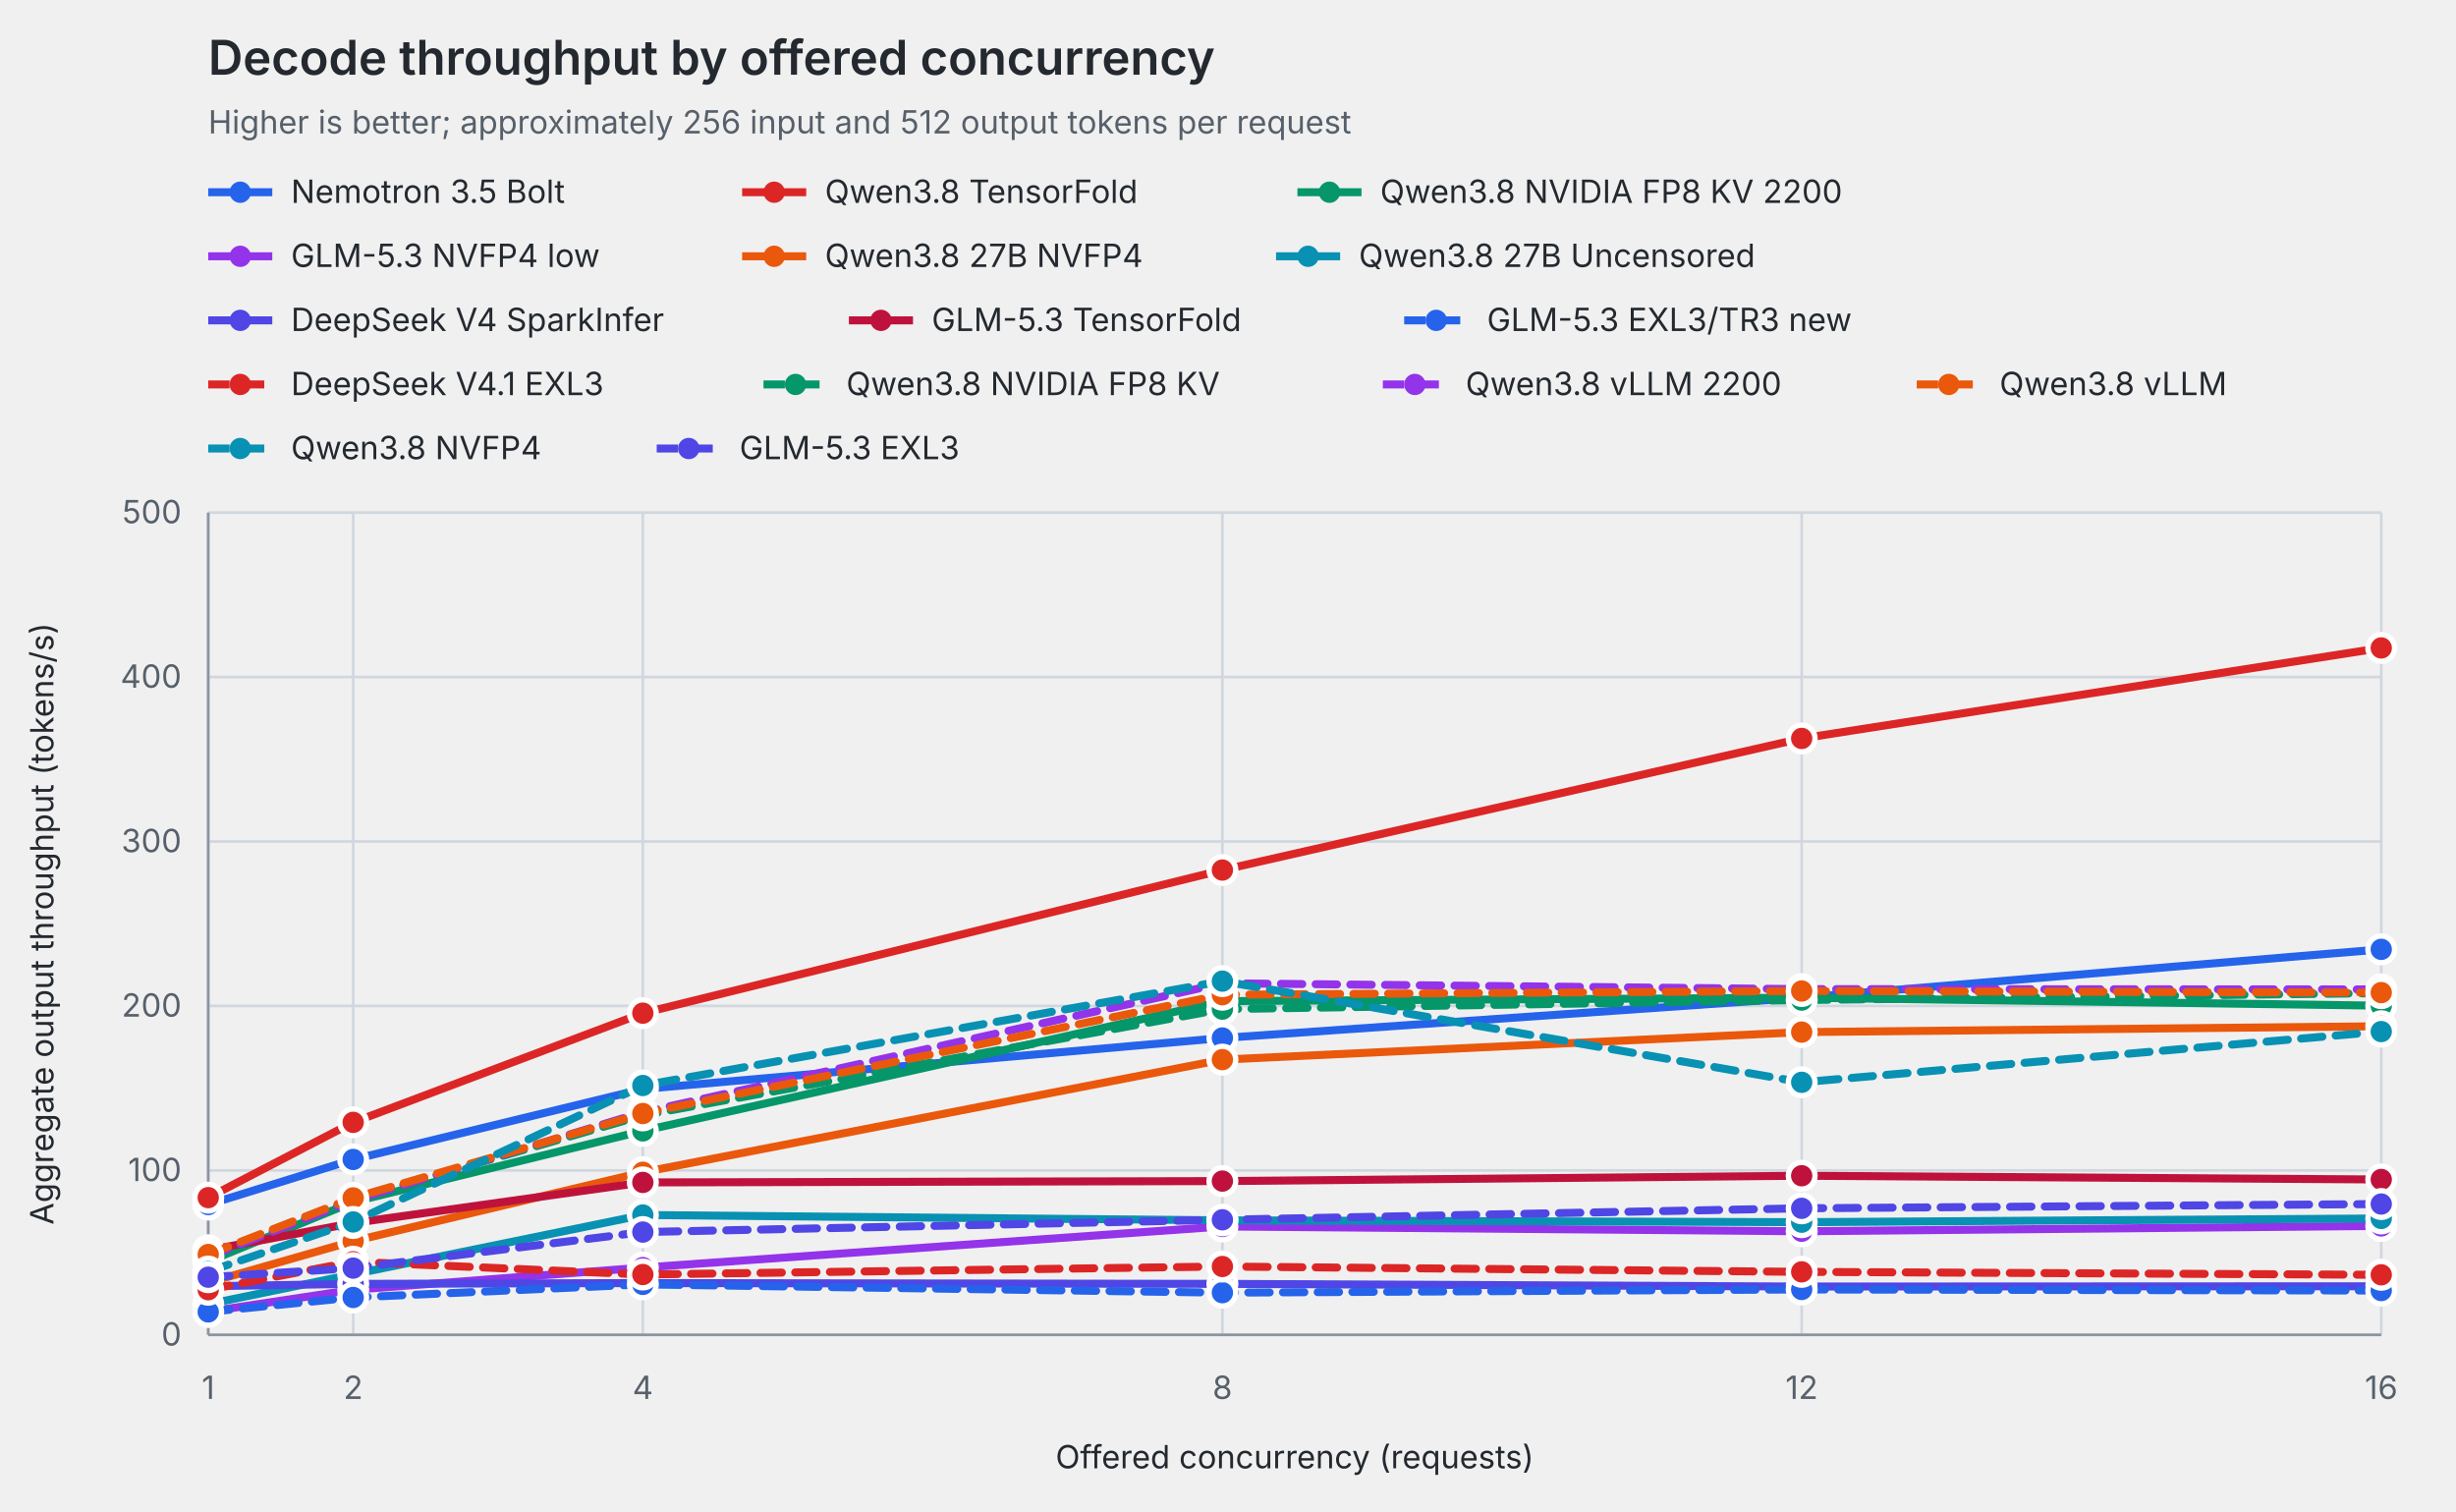
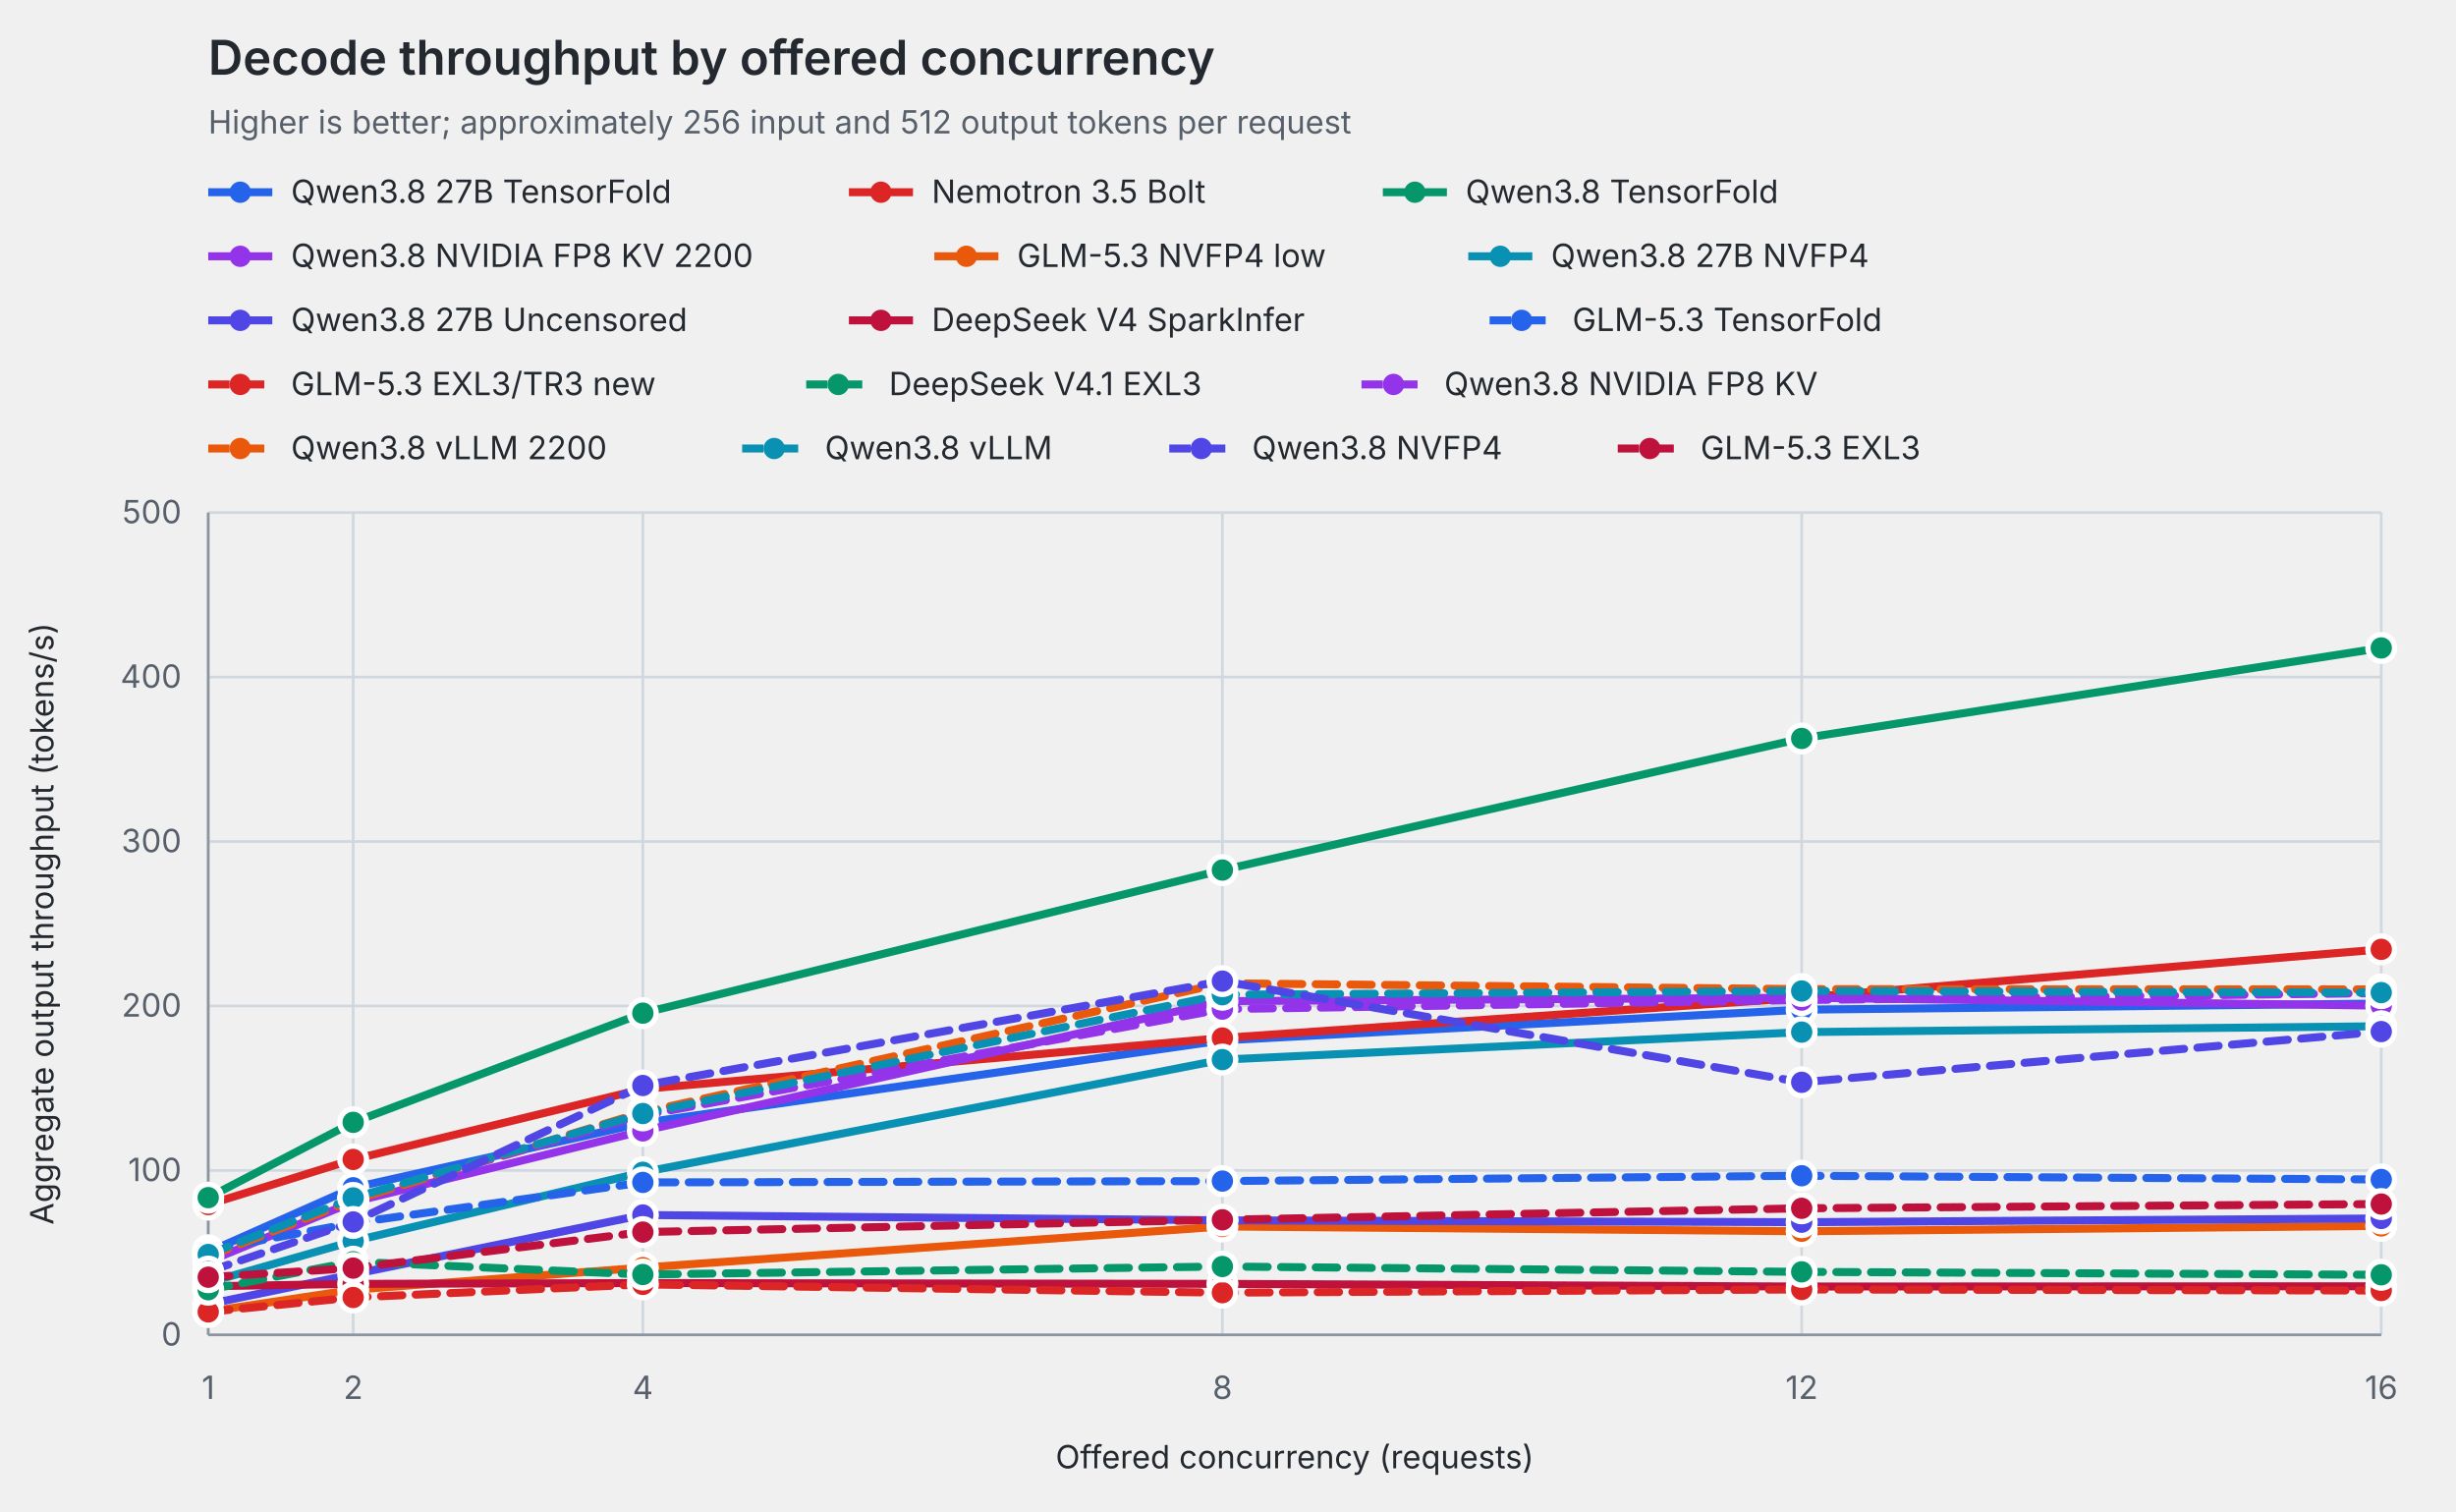
<svg xmlns="http://www.w3.org/2000/svg" width="920" height="566" viewBox="0 0 920 566" role="img" aria-labelledby="title desc">
  <style>
    :root { color-scheme: light dark; }
    text { font-family: ui-sans-serif, system-ui, -apple-system, BlinkMacSystemFont, "Segoe UI", sans-serif; fill: #24292f; font-size: 12px; }
    .title { font-size: 18px; font-weight: 600; }
    .subtitle, .tick { fill: #57606a; }
    .grid { stroke: #d0d7de; stroke-width: 1; }
    .axis { stroke: #8c959f; stroke-width: 1; }
    .series { fill: none; stroke-width: 3; stroke-linejoin: round; stroke-linecap: round; }
    .marker { stroke: #ffffff; stroke-width: 2; }
    @media (prefers-color-scheme: dark) {
      text { fill: #f0f6fc; }
      .subtitle, .tick { fill: #8c959f; }
      .grid { stroke: #30363d; }
      .axis { stroke: #6e7681; }
      .marker { stroke: #0d1117; }
    }
  </style>
  <text class="title" x="78" y="28">Decode throughput by offered concurrency</text>
  <text class="subtitle" x="78" y="50">Higher is better; approximately 256 input and 512 output tokens per request</text>
  <line x1="78" y1="72" x2="102" y2="72" stroke="#2563eb" stroke-width="3" stroke-dasharray="" />
  <circle cx="90" cy="72" r="4" fill="#2563eb" />
-   <text x="109" y="76">Nemotron 3.5 Bolt</text>
-   <line x1="278" y1="72" x2="302" y2="72" stroke="#dc2626" stroke-width="3" stroke-dasharray="" />
-   <circle cx="290" cy="72" r="4" fill="#dc2626" />
-   <text x="309" y="76">Qwen3.8 TensorFold</text>
-   <line x1="486" y1="72" x2="510" y2="72" stroke="#059669" stroke-width="3" stroke-dasharray="" />
-   <circle cx="498" cy="72" r="4" fill="#059669" />
-   <text x="517" y="76">Qwen3.8 NVIDIA FP8 KV 2200</text>
+   <text x="109" y="76">Qwen3.8 27B TensorFold</text>
+   <line x1="318" y1="72" x2="342" y2="72" stroke="#dc2626" stroke-width="3" stroke-dasharray="" />
+   <circle cx="330" cy="72" r="4" fill="#dc2626" />
+   <text x="349" y="76">Nemotron 3.5 Bolt</text>
+   <line x1="518" y1="72" x2="542" y2="72" stroke="#059669" stroke-width="3" stroke-dasharray="" />
+   <circle cx="530" cy="72" r="4" fill="#059669" />
+   <text x="549" y="76">Qwen3.8 TensorFold</text>
  <line x1="78" y1="96" x2="102" y2="96" stroke="#9333ea" stroke-width="3" stroke-dasharray="" />
  <circle cx="90" cy="96" r="4" fill="#9333ea" />
-   <text x="109" y="100">GLM-5.3 NVFP4 low</text>
-   <line x1="278" y1="96" x2="302" y2="96" stroke="#ea580c" stroke-width="3" stroke-dasharray="" />
-   <circle cx="290" cy="96" r="4" fill="#ea580c" />
-   <text x="309" y="100">Qwen3.8 27B NVFP4</text>
-   <line x1="478" y1="96" x2="502" y2="96" stroke="#0891b2" stroke-width="3" stroke-dasharray="" />
-   <circle cx="490" cy="96" r="4" fill="#0891b2" />
-   <text x="509" y="100">Qwen3.8 27B Uncensored</text>
+   <text x="109" y="100">Qwen3.8 NVIDIA FP8 KV 2200</text>
+   <line x1="350" y1="96" x2="374" y2="96" stroke="#ea580c" stroke-width="3" stroke-dasharray="" />
+   <circle cx="362" cy="96" r="4" fill="#ea580c" />
+   <text x="381" y="100">GLM-5.3 NVFP4 low</text>
+   <line x1="550" y1="96" x2="574" y2="96" stroke="#0891b2" stroke-width="3" stroke-dasharray="" />
+   <circle cx="562" cy="96" r="4" fill="#0891b2" />
+   <text x="581" y="100">Qwen3.8 27B NVFP4</text>
  <line x1="78" y1="120" x2="102" y2="120" stroke="#4f46e5" stroke-width="3" stroke-dasharray="" />
  <circle cx="90" cy="120" r="4" fill="#4f46e5" />
-   <text x="109" y="124">DeepSeek V4 SparkInfer</text>
+   <text x="109" y="124">Qwen3.8 27B Uncensored</text>
  <line x1="318" y1="120" x2="342" y2="120" stroke="#be123c" stroke-width="3" stroke-dasharray="" />
  <circle cx="330" cy="120" r="4" fill="#be123c" />
-   <text x="349" y="124">GLM-5.3 TensorFold</text>
-   <line x1="526" y1="120" x2="550" y2="120" stroke="#2563eb" stroke-width="3" stroke-dasharray="8 5" />
-   <circle cx="538" cy="120" r="4" fill="#2563eb" />
-   <text x="557" y="124">GLM-5.3 EXL3/TR3 new</text>
+   <text x="349" y="124">DeepSeek V4 SparkInfer</text>
+   <line x1="558" y1="120" x2="582" y2="120" stroke="#2563eb" stroke-width="3" stroke-dasharray="8 5" />
+   <circle cx="570" cy="120" r="4" fill="#2563eb" />
+   <text x="589" y="124">GLM-5.3 TensorFold</text>
  <line x1="78" y1="144" x2="102" y2="144" stroke="#dc2626" stroke-width="3" stroke-dasharray="8 5" />
  <circle cx="90" cy="144" r="4" fill="#dc2626" />
-   <text x="109" y="148">DeepSeek V4.1 EXL3</text>
-   <line x1="286" y1="144" x2="310" y2="144" stroke="#059669" stroke-width="3" stroke-dasharray="8 5" />
-   <circle cx="298" cy="144" r="4" fill="#059669" />
-   <text x="317" y="148">Qwen3.8 NVIDIA FP8 KV</text>
-   <line x1="518" y1="144" x2="542" y2="144" stroke="#9333ea" stroke-width="3" stroke-dasharray="8 5" />
-   <circle cx="530" cy="144" r="4" fill="#9333ea" />
-   <text x="549" y="148">Qwen3.8 vLLM 2200</text>
-   <line x1="718" y1="144" x2="742" y2="144" stroke="#ea580c" stroke-width="3" stroke-dasharray="8 5" />
-   <circle cx="730" cy="144" r="4" fill="#ea580c" />
-   <text x="749" y="148">Qwen3.8 vLLM</text>
-   <line x1="78" y1="168" x2="102" y2="168" stroke="#0891b2" stroke-width="3" stroke-dasharray="8 5" />
-   <circle cx="90" cy="168" r="4" fill="#0891b2" />
-   <text x="109" y="172">Qwen3.8 NVFP4</text>
-   <line x1="246" y1="168" x2="270" y2="168" stroke="#4f46e5" stroke-width="3" stroke-dasharray="8 5" />
-   <circle cx="258" cy="168" r="4" fill="#4f46e5" />
-   <text x="277" y="172">GLM-5.3 EXL3</text>
+   <text x="109" y="148">GLM-5.3 EXL3/TR3 new</text>
+   <line x1="302" y1="144" x2="326" y2="144" stroke="#059669" stroke-width="3" stroke-dasharray="8 5" />
+   <circle cx="314" cy="144" r="4" fill="#059669" />
+   <text x="333" y="148">DeepSeek V4.1 EXL3</text>
+   <line x1="510" y1="144" x2="534" y2="144" stroke="#9333ea" stroke-width="3" stroke-dasharray="8 5" />
+   <circle cx="522" cy="144" r="4" fill="#9333ea" />
+   <text x="541" y="148">Qwen3.8 NVIDIA FP8 KV</text>
+   <line x1="78" y1="168" x2="102" y2="168" stroke="#ea580c" stroke-width="3" stroke-dasharray="8 5" />
+   <circle cx="90" cy="168" r="4" fill="#ea580c" />
+   <text x="109" y="172">Qwen3.8 vLLM 2200</text>
+   <line x1="278" y1="168" x2="302" y2="168" stroke="#0891b2" stroke-width="3" stroke-dasharray="8 5" />
+   <circle cx="290" cy="168" r="4" fill="#0891b2" />
+   <text x="309" y="172">Qwen3.8 vLLM</text>
+   <line x1="438" y1="168" x2="462" y2="168" stroke="#4f46e5" stroke-width="3" stroke-dasharray="8 5" />
+   <circle cx="450" cy="168" r="4" fill="#4f46e5" />
+   <text x="469" y="172">Qwen3.8 NVFP4</text>
+   <line x1="606" y1="168" x2="630" y2="168" stroke="#be123c" stroke-width="3" stroke-dasharray="8 5" />
+   <circle cx="618" cy="168" r="4" fill="#be123c" />
+   <text x="637" y="172">GLM-5.3 EXL3</text>
  <line class="grid" x1="78" y1="500.0" x2="892" y2="500.0" />
  <text class="tick" x="68" y="504.0" text-anchor="end">0</text>
  <line class="grid" x1="78" y1="438.4" x2="892" y2="438.4" />
  <text class="tick" x="68" y="442.4" text-anchor="end">100</text>
  <line class="grid" x1="78" y1="376.8" x2="892" y2="376.8" />
  <text class="tick" x="68" y="380.8" text-anchor="end">200</text>
  <line class="grid" x1="78" y1="315.2" x2="892" y2="315.2" />
  <text class="tick" x="68" y="319.2" text-anchor="end">300</text>
  <line class="grid" x1="78" y1="253.6" x2="892" y2="253.6" />
  <text class="tick" x="68" y="257.6" text-anchor="end">400</text>
  <line class="grid" x1="78" y1="192.0" x2="892" y2="192.0" />
  <text class="tick" x="68" y="196.0" text-anchor="end">500</text>
  <line class="grid" x1="78.0" y1="192" x2="78.0" y2="500" />
  <text class="tick" x="78.0" y="524" text-anchor="middle">1</text>
  <line class="grid" x1="132.3" y1="192" x2="132.3" y2="500" />
  <text class="tick" x="132.3" y="524" text-anchor="middle">2</text>
  <line class="grid" x1="240.8" y1="192" x2="240.8" y2="500" />
  <text class="tick" x="240.8" y="524" text-anchor="middle">4</text>
  <line class="grid" x1="457.9" y1="192" x2="457.9" y2="500" />
  <text class="tick" x="457.9" y="524" text-anchor="middle">8</text>
  <line class="grid" x1="674.9" y1="192" x2="674.9" y2="500" />
  <text class="tick" x="674.9" y="524" text-anchor="middle">12</text>
  <line class="grid" x1="892.0" y1="192" x2="892.0" y2="500" />
  <text class="tick" x="892.0" y="524" text-anchor="middle">16</text>
  <line class="axis" x1="78" y1="500" x2="892" y2="500" />
  <line class="axis" x1="78" y1="192" x2="78" y2="500" />
  <text x="485.0" y="550" text-anchor="middle">Offered concurrency (requests)</text>
  <text transform="translate(20 346.0) rotate(-90)" text-anchor="middle">Aggregate output throughput (tokens/s)</text>
-   <path class="series" d="M 78.0 451.2 L 132.3 434.3 L 240.8 407.9 L 457.9 388.8 L 674.9 373.7 L 892.0 355.6" stroke="#2563eb" stroke-dasharray="" />
-   <circle class="marker" cx="78.0" cy="451.2" r="5" fill="#2563eb" />
-   <circle class="marker" cx="132.3" cy="434.3" r="5" fill="#2563eb" />
-   <circle class="marker" cx="240.8" cy="407.9" r="5" fill="#2563eb" />
-   <circle class="marker" cx="457.9" cy="388.8" r="5" fill="#2563eb" />
-   <circle class="marker" cx="674.9" cy="373.7" r="5" fill="#2563eb" />
-   <circle class="marker" cx="892.0" cy="355.6" r="5" fill="#2563eb" />
-   <path class="series" d="M 78.0 448.6 L 132.3 420.4 L 240.8 379.5 L 457.9 325.9 L 674.9 276.6 L 892.0 242.7" stroke="#dc2626" stroke-dasharray="" />
-   <circle class="marker" cx="78.0" cy="448.6" r="5" fill="#dc2626" />
-   <circle class="marker" cx="132.3" cy="420.4" r="5" fill="#dc2626" />
-   <circle class="marker" cx="240.8" cy="379.5" r="5" fill="#dc2626" />
-   <circle class="marker" cx="457.9" cy="325.9" r="5" fill="#dc2626" />
-   <circle class="marker" cx="674.9" cy="276.6" r="5" fill="#dc2626" />
-   <circle class="marker" cx="892.0" cy="242.7" r="5" fill="#dc2626" />
-   <path class="series" d="M 78.0 472.5 L 132.3 450.2 L 240.8 423.6 L 457.9 375.0 L 674.9 373.7 L 892.0 376.7" stroke="#059669" stroke-dasharray="" />
-   <circle class="marker" cx="78.0" cy="472.5" r="5" fill="#059669" />
-   <circle class="marker" cx="132.3" cy="450.2" r="5" fill="#059669" />
-   <circle class="marker" cx="240.8" cy="423.6" r="5" fill="#059669" />
-   <circle class="marker" cx="457.9" cy="375.0" r="5" fill="#059669" />
-   <circle class="marker" cx="674.9" cy="373.7" r="5" fill="#059669" />
-   <circle class="marker" cx="892.0" cy="376.7" r="5" fill="#059669" />
-   <path class="series" d="M 78.0 491.3 L 132.3 483.1 L 240.8 474.8 L 457.9 459.4 L 674.9 461.2 L 892.0 459.2" stroke="#9333ea" stroke-dasharray="" />
-   <circle class="marker" cx="78.0" cy="491.3" r="5" fill="#9333ea" />
-   <circle class="marker" cx="132.3" cy="483.1" r="5" fill="#9333ea" />
-   <circle class="marker" cx="240.8" cy="474.8" r="5" fill="#9333ea" />
-   <circle class="marker" cx="457.9" cy="459.4" r="5" fill="#9333ea" />
-   <circle class="marker" cx="674.9" cy="461.2" r="5" fill="#9333ea" />
-   <circle class="marker" cx="892.0" cy="459.2" r="5" fill="#9333ea" />
-   <path class="series" d="M 78.0 480.4 L 132.3 464.9 L 240.8 439.1 L 457.9 396.9 L 674.9 386.6 L 892.0 384.4" stroke="#ea580c" stroke-dasharray="" />
-   <circle class="marker" cx="78.0" cy="480.4" r="5" fill="#ea580c" />
-   <circle class="marker" cx="132.3" cy="464.9" r="5" fill="#ea580c" />
-   <circle class="marker" cx="240.8" cy="439.1" r="5" fill="#ea580c" />
-   <circle class="marker" cx="457.9" cy="396.9" r="5" fill="#ea580c" />
-   <circle class="marker" cx="674.9" cy="386.6" r="5" fill="#ea580c" />
-   <circle class="marker" cx="892.0" cy="384.4" r="5" fill="#ea580c" />
-   <path class="series" d="M 78.0 488.5 L 132.3 477.3 L 240.8 455.1 L 457.9 457.1 L 674.9 457.8 L 892.0 456.4" stroke="#0891b2" stroke-dasharray="" />
-   <circle class="marker" cx="78.0" cy="488.5" r="5" fill="#0891b2" />
-   <circle class="marker" cx="132.3" cy="477.3" r="5" fill="#0891b2" />
-   <circle class="marker" cx="240.8" cy="455.1" r="5" fill="#0891b2" />
-   <circle class="marker" cx="457.9" cy="457.1" r="5" fill="#0891b2" />
-   <circle class="marker" cx="674.9" cy="457.8" r="5" fill="#0891b2" />
-   <circle class="marker" cx="892.0" cy="456.4" r="5" fill="#0891b2" />
-   <path class="series" d="M 78.0 481.8 L 132.3 480.9 L 240.8 480.6 L 457.9 480.9 L 674.9 481.9 L 892.0 481.8" stroke="#4f46e5" stroke-dasharray="" />
-   <circle class="marker" cx="78.0" cy="481.8" r="5" fill="#4f46e5" />
-   <circle class="marker" cx="132.3" cy="480.9" r="5" fill="#4f46e5" />
-   <circle class="marker" cx="240.8" cy="480.6" r="5" fill="#4f46e5" />
-   <circle class="marker" cx="457.9" cy="480.9" r="5" fill="#4f46e5" />
-   <circle class="marker" cx="674.9" cy="481.9" r="5" fill="#4f46e5" />
-   <circle class="marker" cx="892.0" cy="481.8" r="5" fill="#4f46e5" />
-   <path class="series" d="M 78.0 468.3 L 132.3 458.1 L 240.8 442.9 L 457.9 442.4 L 674.9 440.4 L 892.0 441.8" stroke="#be123c" stroke-dasharray="" />
-   <circle class="marker" cx="78.0" cy="468.3" r="5" fill="#be123c" />
-   <circle class="marker" cx="132.3" cy="458.1" r="5" fill="#be123c" />
-   <circle class="marker" cx="240.8" cy="442.9" r="5" fill="#be123c" />
-   <circle class="marker" cx="457.9" cy="442.4" r="5" fill="#be123c" />
-   <circle class="marker" cx="674.9" cy="440.4" r="5" fill="#be123c" />
-   <circle class="marker" cx="892.0" cy="441.8" r="5" fill="#be123c" />
-   <path class="series" d="M 78.0 491.4 L 132.3 486.0 L 240.8 481.1 L 457.9 484.2 L 674.9 483.0 L 892.0 483.4" stroke="#2563eb" stroke-dasharray="8 5" />
-   <circle class="marker" cx="78.0" cy="491.4" r="5" fill="#2563eb" />
-   <circle class="marker" cx="132.3" cy="486.0" r="5" fill="#2563eb" />
-   <circle class="marker" cx="240.8" cy="481.1" r="5" fill="#2563eb" />
-   <circle class="marker" cx="457.9" cy="484.2" r="5" fill="#2563eb" />
-   <circle class="marker" cx="674.9" cy="483.0" r="5" fill="#2563eb" />
-   <circle class="marker" cx="892.0" cy="483.4" r="5" fill="#2563eb" />
-   <path class="series" d="M 78.0 483.1 L 132.3 472.6 L 240.8 477.4 L 457.9 474.4 L 674.9 476.4 L 892.0 477.5" stroke="#dc2626" stroke-dasharray="8 5" />
-   <circle class="marker" cx="78.0" cy="483.1" r="5" fill="#dc2626" />
-   <circle class="marker" cx="132.3" cy="472.6" r="5" fill="#dc2626" />
-   <circle class="marker" cx="240.8" cy="477.4" r="5" fill="#dc2626" />
-   <circle class="marker" cx="457.9" cy="474.4" r="5" fill="#dc2626" />
-   <circle class="marker" cx="674.9" cy="476.4" r="5" fill="#dc2626" />
-   <circle class="marker" cx="892.0" cy="477.5" r="5" fill="#dc2626" />
-   <path class="series" d="M 78.0 470.8 L 132.3 449.2 L 240.8 417.8 L 457.9 378.0 L 674.9 374.6 L 892.0 372.0" stroke="#059669" stroke-dasharray="8 5" />
-   <circle class="marker" cx="78.0" cy="470.8" r="5" fill="#059669" />
-   <circle class="marker" cx="132.3" cy="449.2" r="5" fill="#059669" />
-   <circle class="marker" cx="240.8" cy="417.8" r="5" fill="#059669" />
-   <circle class="marker" cx="457.9" cy="378.0" r="5" fill="#059669" />
-   <circle class="marker" cx="674.9" cy="374.6" r="5" fill="#059669" />
-   <circle class="marker" cx="892.0" cy="372.0" r="5" fill="#059669" />
-   <path class="series" d="M 78.0 470.7 L 132.3 449.6 L 240.8 416.6 L 457.9 368.3 L 674.9 370.5 L 892.0 370.6" stroke="#9333ea" stroke-dasharray="8 5" />
-   <circle class="marker" cx="78.0" cy="470.7" r="5" fill="#9333ea" />
-   <circle class="marker" cx="132.3" cy="449.6" r="5" fill="#9333ea" />
-   <circle class="marker" cx="240.8" cy="416.6" r="5" fill="#9333ea" />
-   <circle class="marker" cx="457.9" cy="368.3" r="5" fill="#9333ea" />
-   <circle class="marker" cx="674.9" cy="370.5" r="5" fill="#9333ea" />
-   <circle class="marker" cx="892.0" cy="370.6" r="5" fill="#9333ea" />
-   <path class="series" d="M 78.0 469.9 L 132.3 448.7 L 240.8 417.1 L 457.9 372.6 L 674.9 371.2 L 892.0 371.8" stroke="#ea580c" stroke-dasharray="8 5" />
-   <circle class="marker" cx="78.0" cy="469.9" r="5" fill="#ea580c" />
-   <circle class="marker" cx="132.3" cy="448.7" r="5" fill="#ea580c" />
-   <circle class="marker" cx="240.8" cy="417.1" r="5" fill="#ea580c" />
-   <circle class="marker" cx="457.9" cy="372.6" r="5" fill="#ea580c" />
-   <circle class="marker" cx="674.9" cy="371.2" r="5" fill="#ea580c" />
-   <circle class="marker" cx="892.0" cy="371.8" r="5" fill="#ea580c" />
-   <path class="series" d="M 78.0 476.3 L 132.3 457.7 L 240.8 406.6 L 457.9 367.5 L 674.9 405.4 L 892.0 386.4" stroke="#0891b2" stroke-dasharray="8 5" />
-   <circle class="marker" cx="78.0" cy="476.3" r="5" fill="#0891b2" />
-   <circle class="marker" cx="132.3" cy="457.7" r="5" fill="#0891b2" />
-   <circle class="marker" cx="240.8" cy="406.6" r="5" fill="#0891b2" />
-   <circle class="marker" cx="457.9" cy="367.5" r="5" fill="#0891b2" />
-   <circle class="marker" cx="674.9" cy="405.4" r="5" fill="#0891b2" />
-   <circle class="marker" cx="892.0" cy="386.4" r="5" fill="#0891b2" />
-   <path class="series" d="M 78.0 478.4 L 132.3 475.0 L 240.8 461.5 L 457.9 456.9 L 674.9 452.6 L 892.0 451.0" stroke="#4f46e5" stroke-dasharray="8 5" />
-   <circle class="marker" cx="78.0" cy="478.4" r="5" fill="#4f46e5" />
-   <circle class="marker" cx="132.3" cy="475.0" r="5" fill="#4f46e5" />
-   <circle class="marker" cx="240.8" cy="461.5" r="5" fill="#4f46e5" />
-   <circle class="marker" cx="457.9" cy="456.9" r="5" fill="#4f46e5" />
-   <circle class="marker" cx="674.9" cy="452.6" r="5" fill="#4f46e5" />
-   <circle class="marker" cx="892.0" cy="451.0" r="5" fill="#4f46e5" />
+   <path class="series" d="M 78.0 469.0 L 132.3 444.9 L 240.8 420.6 L 457.9 389.7 L 674.9 378.2 L 892.0 375.9" stroke="#2563eb" stroke-dasharray="" />
+   <circle class="marker" cx="78.0" cy="469.0" r="5" fill="#2563eb" />
+   <circle class="marker" cx="132.3" cy="444.9" r="5" fill="#2563eb" />
+   <circle class="marker" cx="240.8" cy="420.6" r="5" fill="#2563eb" />
+   <circle class="marker" cx="457.9" cy="389.7" r="5" fill="#2563eb" />
+   <circle class="marker" cx="674.9" cy="378.2" r="5" fill="#2563eb" />
+   <circle class="marker" cx="892.0" cy="375.9" r="5" fill="#2563eb" />
+   <path class="series" d="M 78.0 451.2 L 132.3 434.3 L 240.8 407.9 L 457.9 388.8 L 674.9 373.7 L 892.0 355.6" stroke="#dc2626" stroke-dasharray="" />
+   <circle class="marker" cx="78.0" cy="451.2" r="5" fill="#dc2626" />
+   <circle class="marker" cx="132.3" cy="434.3" r="5" fill="#dc2626" />
+   <circle class="marker" cx="240.8" cy="407.9" r="5" fill="#dc2626" />
+   <circle class="marker" cx="457.9" cy="388.8" r="5" fill="#dc2626" />
+   <circle class="marker" cx="674.9" cy="373.7" r="5" fill="#dc2626" />
+   <circle class="marker" cx="892.0" cy="355.6" r="5" fill="#dc2626" />
+   <path class="series" d="M 78.0 448.6 L 132.3 420.4 L 240.8 379.5 L 457.9 325.9 L 674.9 276.6 L 892.0 242.7" stroke="#059669" stroke-dasharray="" />
+   <circle class="marker" cx="78.0" cy="448.6" r="5" fill="#059669" />
+   <circle class="marker" cx="132.3" cy="420.4" r="5" fill="#059669" />
+   <circle class="marker" cx="240.8" cy="379.5" r="5" fill="#059669" />
+   <circle class="marker" cx="457.9" cy="325.9" r="5" fill="#059669" />
+   <circle class="marker" cx="674.9" cy="276.6" r="5" fill="#059669" />
+   <circle class="marker" cx="892.0" cy="242.7" r="5" fill="#059669" />
+   <path class="series" d="M 78.0 472.5 L 132.3 450.2 L 240.8 423.6 L 457.9 375.0 L 674.9 373.7 L 892.0 376.7" stroke="#9333ea" stroke-dasharray="" />
+   <circle class="marker" cx="78.0" cy="472.5" r="5" fill="#9333ea" />
+   <circle class="marker" cx="132.3" cy="450.2" r="5" fill="#9333ea" />
+   <circle class="marker" cx="240.8" cy="423.6" r="5" fill="#9333ea" />
+   <circle class="marker" cx="457.9" cy="375.0" r="5" fill="#9333ea" />
+   <circle class="marker" cx="674.9" cy="373.7" r="5" fill="#9333ea" />
+   <circle class="marker" cx="892.0" cy="376.7" r="5" fill="#9333ea" />
+   <path class="series" d="M 78.0 491.3 L 132.3 483.1 L 240.8 474.8 L 457.9 459.4 L 674.9 461.2 L 892.0 459.2" stroke="#ea580c" stroke-dasharray="" />
+   <circle class="marker" cx="78.0" cy="491.3" r="5" fill="#ea580c" />
+   <circle class="marker" cx="132.3" cy="483.1" r="5" fill="#ea580c" />
+   <circle class="marker" cx="240.8" cy="474.8" r="5" fill="#ea580c" />
+   <circle class="marker" cx="457.9" cy="459.4" r="5" fill="#ea580c" />
+   <circle class="marker" cx="674.9" cy="461.2" r="5" fill="#ea580c" />
+   <circle class="marker" cx="892.0" cy="459.2" r="5" fill="#ea580c" />
+   <path class="series" d="M 78.0 480.4 L 132.3 464.9 L 240.8 439.1 L 457.9 396.9 L 674.9 386.6 L 892.0 384.4" stroke="#0891b2" stroke-dasharray="" />
+   <circle class="marker" cx="78.0" cy="480.4" r="5" fill="#0891b2" />
+   <circle class="marker" cx="132.3" cy="464.9" r="5" fill="#0891b2" />
+   <circle class="marker" cx="240.8" cy="439.1" r="5" fill="#0891b2" />
+   <circle class="marker" cx="457.9" cy="396.9" r="5" fill="#0891b2" />
+   <circle class="marker" cx="674.9" cy="386.6" r="5" fill="#0891b2" />
+   <circle class="marker" cx="892.0" cy="384.4" r="5" fill="#0891b2" />
+   <path class="series" d="M 78.0 488.5 L 132.3 477.3 L 240.8 455.1 L 457.9 457.1 L 674.9 457.8 L 892.0 456.4" stroke="#4f46e5" stroke-dasharray="" />
+   <circle class="marker" cx="78.0" cy="488.5" r="5" fill="#4f46e5" />
+   <circle class="marker" cx="132.3" cy="477.3" r="5" fill="#4f46e5" />
+   <circle class="marker" cx="240.8" cy="455.1" r="5" fill="#4f46e5" />
+   <circle class="marker" cx="457.9" cy="457.1" r="5" fill="#4f46e5" />
+   <circle class="marker" cx="674.9" cy="457.8" r="5" fill="#4f46e5" />
+   <circle class="marker" cx="892.0" cy="456.4" r="5" fill="#4f46e5" />
+   <path class="series" d="M 78.0 481.8 L 132.3 480.9 L 240.8 480.6 L 457.9 480.9 L 674.9 481.9 L 892.0 481.8" stroke="#be123c" stroke-dasharray="" />
+   <circle class="marker" cx="78.0" cy="481.8" r="5" fill="#be123c" />
+   <circle class="marker" cx="132.3" cy="480.9" r="5" fill="#be123c" />
+   <circle class="marker" cx="240.8" cy="480.6" r="5" fill="#be123c" />
+   <circle class="marker" cx="457.9" cy="480.9" r="5" fill="#be123c" />
+   <circle class="marker" cx="674.9" cy="481.9" r="5" fill="#be123c" />
+   <circle class="marker" cx="892.0" cy="481.8" r="5" fill="#be123c" />
+   <path class="series" d="M 78.0 468.3 L 132.3 458.1 L 240.8 442.9 L 457.9 442.4 L 674.9 440.4 L 892.0 441.8" stroke="#2563eb" stroke-dasharray="8 5" />
+   <circle class="marker" cx="78.0" cy="468.3" r="5" fill="#2563eb" />
+   <circle class="marker" cx="132.3" cy="458.1" r="5" fill="#2563eb" />
+   <circle class="marker" cx="240.8" cy="442.9" r="5" fill="#2563eb" />
+   <circle class="marker" cx="457.9" cy="442.4" r="5" fill="#2563eb" />
+   <circle class="marker" cx="674.9" cy="440.4" r="5" fill="#2563eb" />
+   <circle class="marker" cx="892.0" cy="441.8" r="5" fill="#2563eb" />
+   <path class="series" d="M 78.0 491.4 L 132.3 486.0 L 240.8 481.1 L 457.9 484.2 L 674.9 483.0 L 892.0 483.4" stroke="#dc2626" stroke-dasharray="8 5" />
+   <circle class="marker" cx="78.0" cy="491.4" r="5" fill="#dc2626" />
+   <circle class="marker" cx="132.3" cy="486.0" r="5" fill="#dc2626" />
+   <circle class="marker" cx="240.8" cy="481.1" r="5" fill="#dc2626" />
+   <circle class="marker" cx="457.9" cy="484.2" r="5" fill="#dc2626" />
+   <circle class="marker" cx="674.9" cy="483.0" r="5" fill="#dc2626" />
+   <circle class="marker" cx="892.0" cy="483.4" r="5" fill="#dc2626" />
+   <path class="series" d="M 78.0 483.1 L 132.3 472.6 L 240.8 477.4 L 457.9 474.4 L 674.9 476.4 L 892.0 477.5" stroke="#059669" stroke-dasharray="8 5" />
+   <circle class="marker" cx="78.0" cy="483.1" r="5" fill="#059669" />
+   <circle class="marker" cx="132.3" cy="472.6" r="5" fill="#059669" />
+   <circle class="marker" cx="240.8" cy="477.4" r="5" fill="#059669" />
+   <circle class="marker" cx="457.9" cy="474.4" r="5" fill="#059669" />
+   <circle class="marker" cx="674.9" cy="476.4" r="5" fill="#059669" />
+   <circle class="marker" cx="892.0" cy="477.5" r="5" fill="#059669" />
+   <path class="series" d="M 78.0 470.8 L 132.3 449.2 L 240.8 417.8 L 457.9 378.0 L 674.9 374.6 L 892.0 372.0" stroke="#9333ea" stroke-dasharray="8 5" />
+   <circle class="marker" cx="78.0" cy="470.8" r="5" fill="#9333ea" />
+   <circle class="marker" cx="132.3" cy="449.2" r="5" fill="#9333ea" />
+   <circle class="marker" cx="240.8" cy="417.8" r="5" fill="#9333ea" />
+   <circle class="marker" cx="457.9" cy="378.0" r="5" fill="#9333ea" />
+   <circle class="marker" cx="674.9" cy="374.6" r="5" fill="#9333ea" />
+   <circle class="marker" cx="892.0" cy="372.0" r="5" fill="#9333ea" />
+   <path class="series" d="M 78.0 470.7 L 132.3 449.6 L 240.8 416.6 L 457.9 368.3 L 674.9 370.5 L 892.0 370.6" stroke="#ea580c" stroke-dasharray="8 5" />
+   <circle class="marker" cx="78.0" cy="470.7" r="5" fill="#ea580c" />
+   <circle class="marker" cx="132.3" cy="449.6" r="5" fill="#ea580c" />
+   <circle class="marker" cx="240.8" cy="416.6" r="5" fill="#ea580c" />
+   <circle class="marker" cx="457.9" cy="368.3" r="5" fill="#ea580c" />
+   <circle class="marker" cx="674.9" cy="370.5" r="5" fill="#ea580c" />
+   <circle class="marker" cx="892.0" cy="370.6" r="5" fill="#ea580c" />
+   <path class="series" d="M 78.0 469.9 L 132.3 448.7 L 240.8 417.1 L 457.9 372.6 L 674.9 371.2 L 892.0 371.8" stroke="#0891b2" stroke-dasharray="8 5" />
+   <circle class="marker" cx="78.0" cy="469.9" r="5" fill="#0891b2" />
+   <circle class="marker" cx="132.3" cy="448.7" r="5" fill="#0891b2" />
+   <circle class="marker" cx="240.8" cy="417.1" r="5" fill="#0891b2" />
+   <circle class="marker" cx="457.9" cy="372.6" r="5" fill="#0891b2" />
+   <circle class="marker" cx="674.9" cy="371.2" r="5" fill="#0891b2" />
+   <circle class="marker" cx="892.0" cy="371.8" r="5" fill="#0891b2" />
+   <path class="series" d="M 78.0 476.3 L 132.3 457.7 L 240.8 406.6 L 457.9 367.5 L 674.9 405.4 L 892.0 386.4" stroke="#4f46e5" stroke-dasharray="8 5" />
+   <circle class="marker" cx="78.0" cy="476.3" r="5" fill="#4f46e5" />
+   <circle class="marker" cx="132.3" cy="457.7" r="5" fill="#4f46e5" />
+   <circle class="marker" cx="240.8" cy="406.6" r="5" fill="#4f46e5" />
+   <circle class="marker" cx="457.9" cy="367.5" r="5" fill="#4f46e5" />
+   <circle class="marker" cx="674.9" cy="405.4" r="5" fill="#4f46e5" />
+   <circle class="marker" cx="892.0" cy="386.4" r="5" fill="#4f46e5" />
+   <path class="series" d="M 78.0 478.4 L 132.3 475.0 L 240.8 461.5 L 457.9 456.9 L 674.9 452.6 L 892.0 451.0" stroke="#be123c" stroke-dasharray="8 5" />
+   <circle class="marker" cx="78.0" cy="478.4" r="5" fill="#be123c" />
+   <circle class="marker" cx="132.3" cy="475.0" r="5" fill="#be123c" />
+   <circle class="marker" cx="240.8" cy="461.5" r="5" fill="#be123c" />
+   <circle class="marker" cx="457.9" cy="456.9" r="5" fill="#be123c" />
+   <circle class="marker" cx="674.9" cy="452.6" r="5" fill="#be123c" />
+   <circle class="marker" cx="892.0" cy="451.0" r="5" fill="#be123c" />
</svg>
